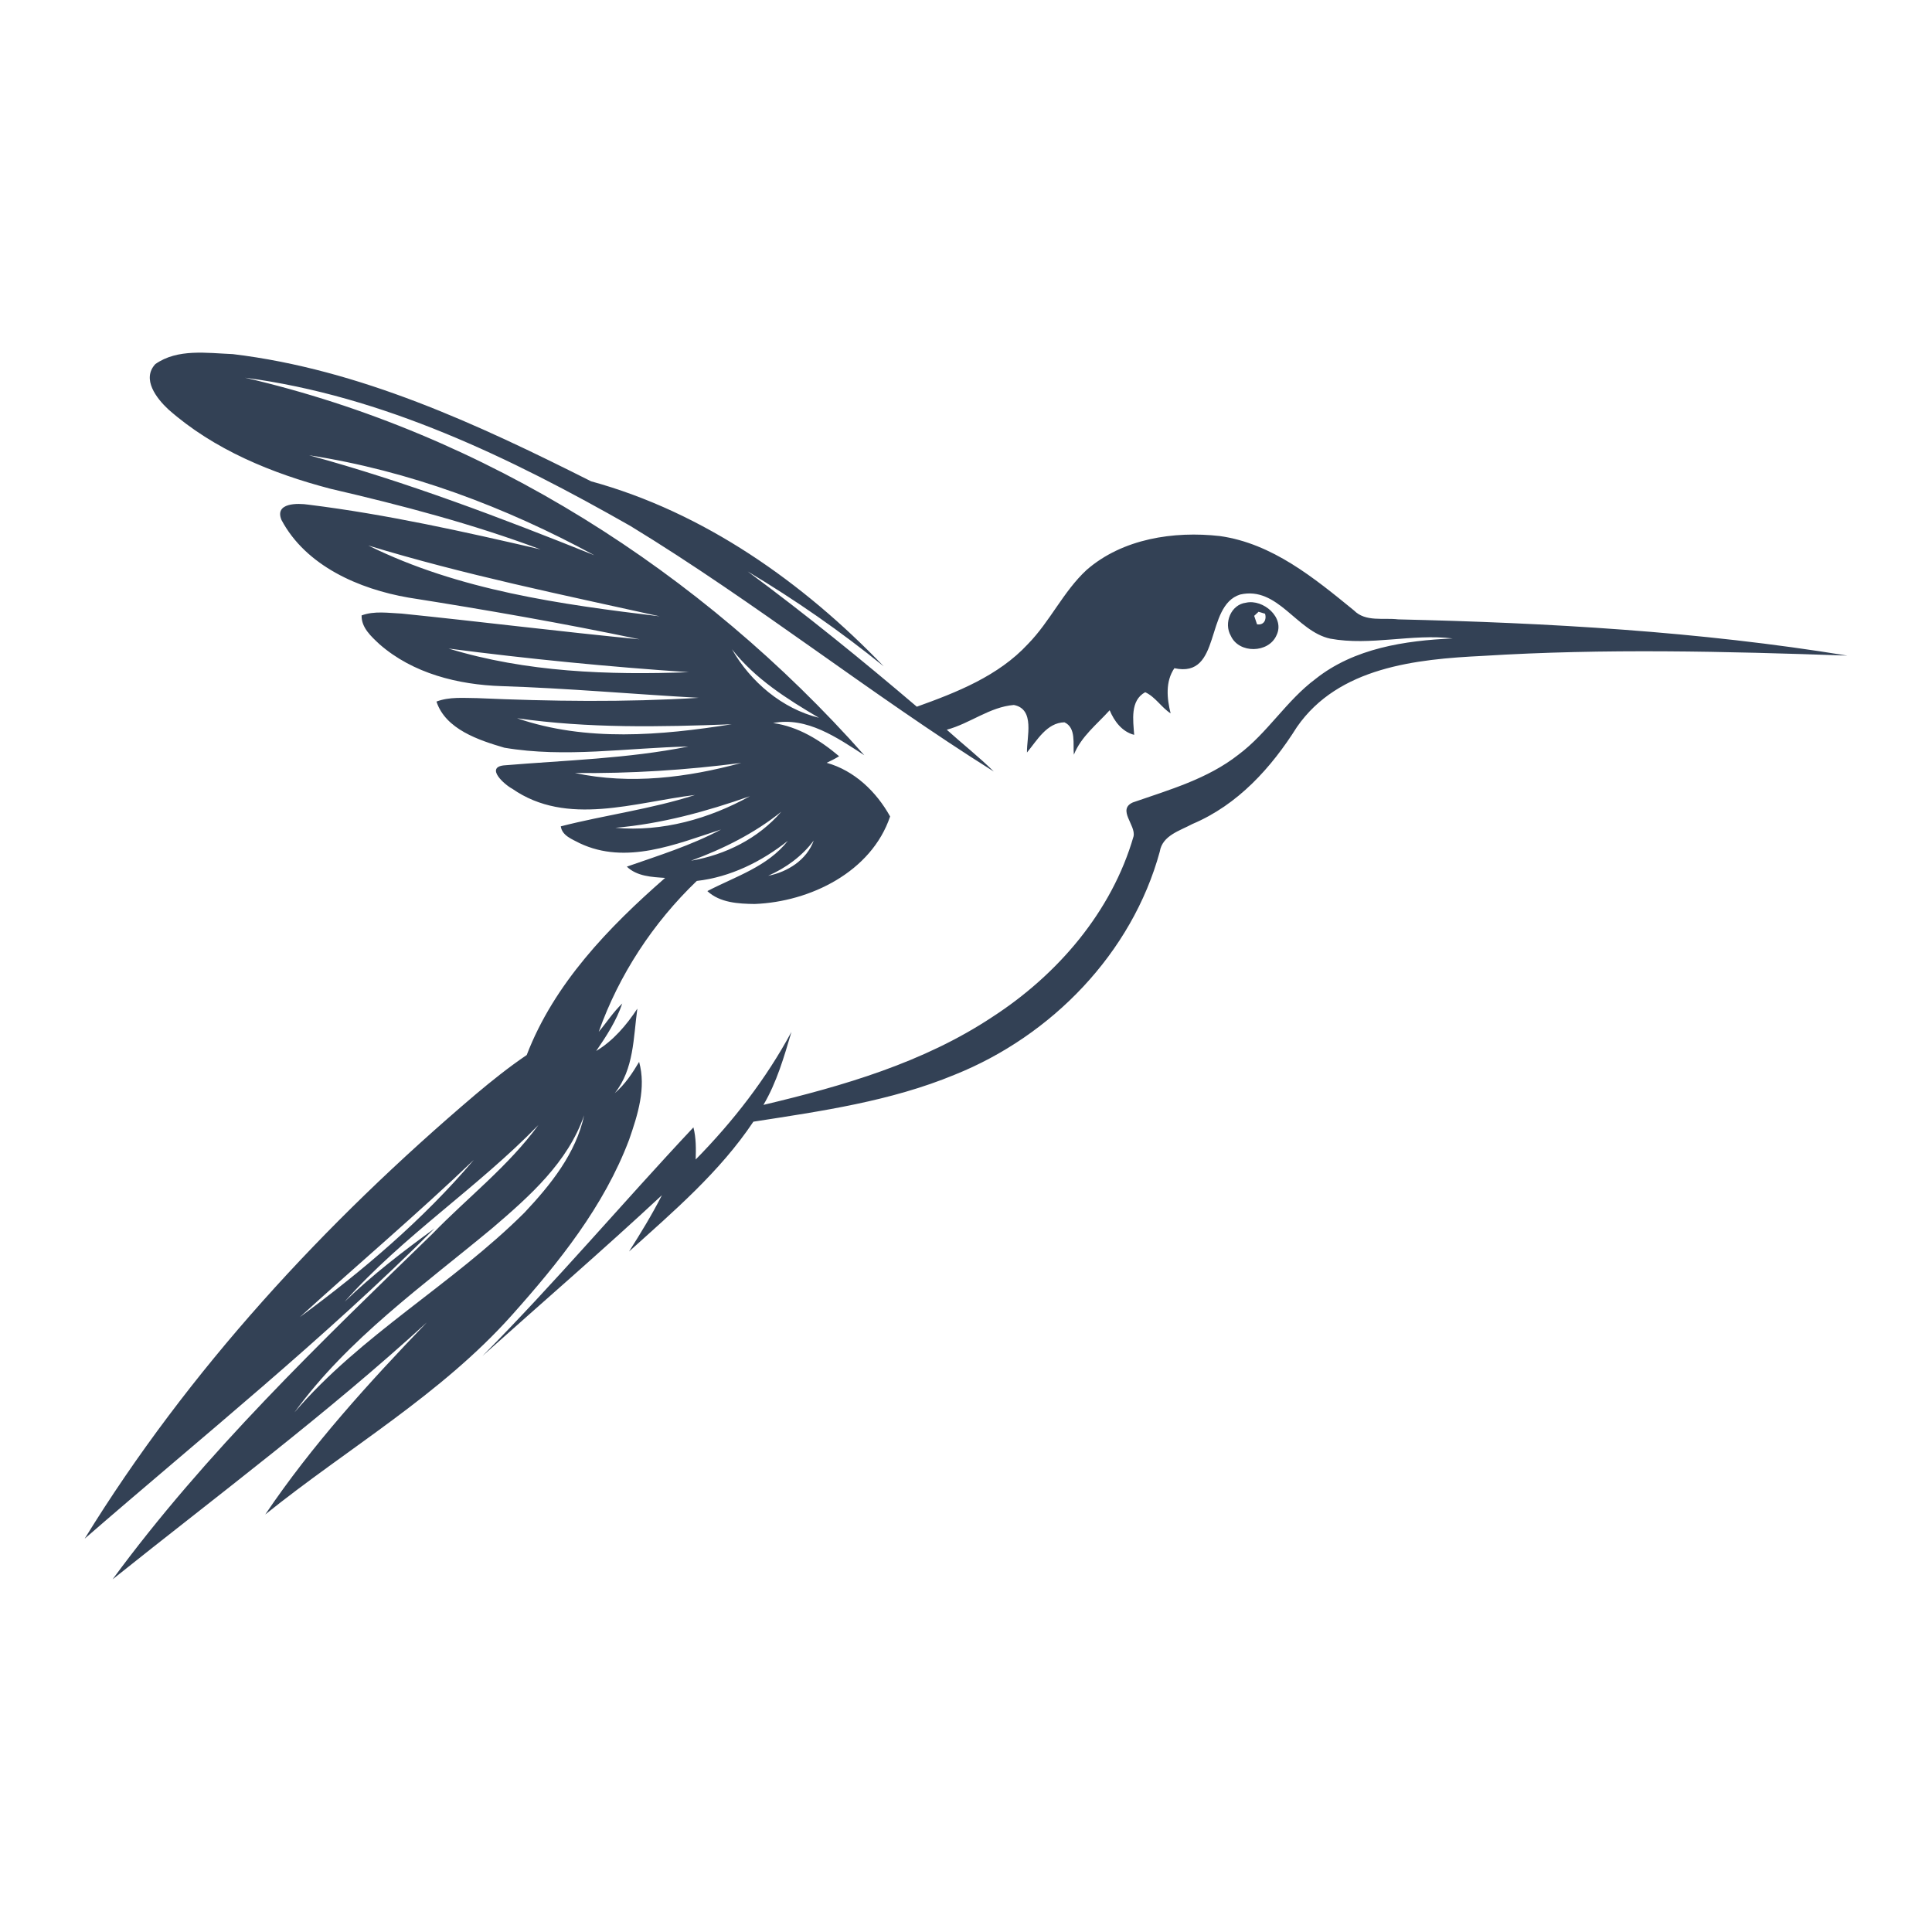
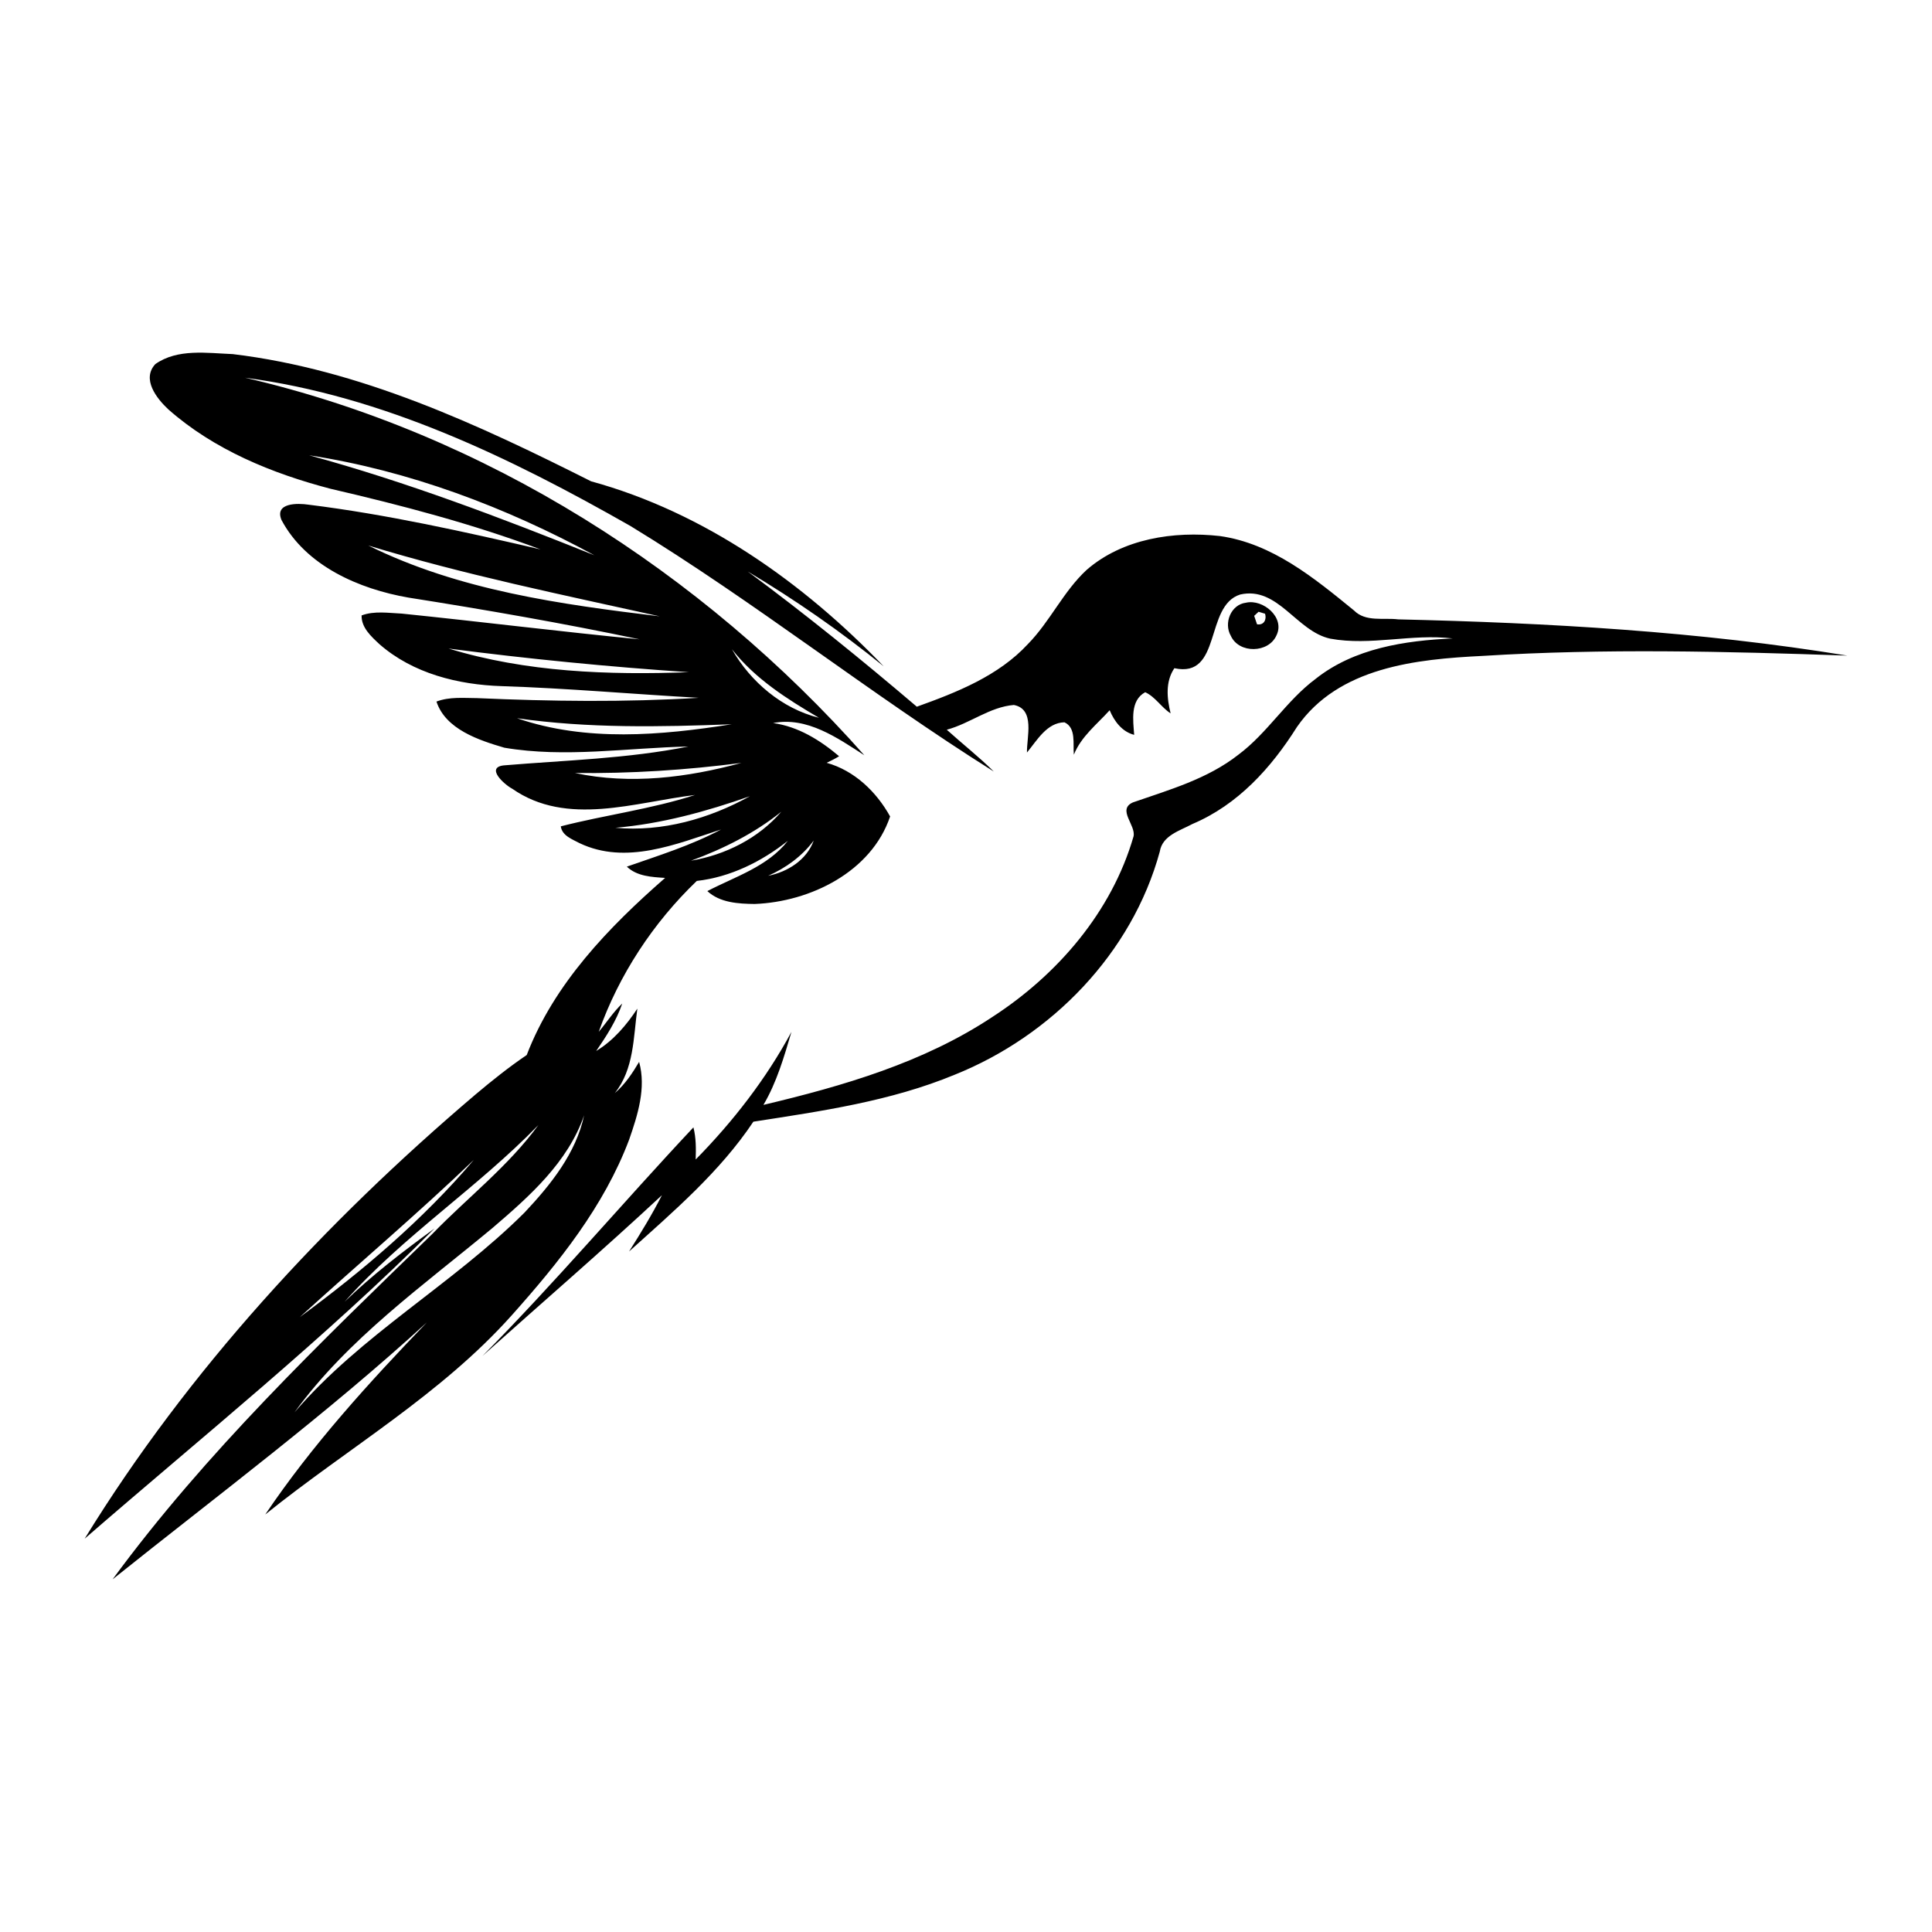
- <svg xmlns="http://www.w3.org/2000/svg" version="1.1" id="Layer_1" x="0px" y="0px" viewBox="0 0 1024 1024" style="color: #334155;" xml:space="preserve" fill="currentColor">
+ <svg xmlns="http://www.w3.org/2000/svg" version="1.1" id="Layer_1" x="0px" y="0px" viewBox="0 0 1024 1024" style="color: #334155;" xml:space="preserve" fill="">
  <g id="artwork_1_">
    <path d="M82.315,192.989c11.82-8.35,27.462-5.833,41.07-5.305c67.404,8.104,129.892,37.213,189.897,67.417   c59.958,16.465,112.473,53.69,155.119,98.089c-22.746-18.5-46.962-35.284-72.121-50.315c30.768,22.734,60.524,46.892,89.658,71.696   c21.193-7.609,43.222-16.289,58.853-33.179c11.784-11.995,18.771-27.885,31.144-39.329c19.077-16.595,46.187-20.687,70.614-17.947   c27.78,3.904,50.079,22.298,71.086,39.435c6.174,6.233,15.571,3.763,23.416,4.728c79.624,1.846,159.412,6.363,238.083,19.206   c-64.346-2.246-128.856-3.858-193.19,0.153c-35.389,1.729-76.53,5.928-98.547,37.695c-13.644,21.676-31.32,41.223-55.384,51.397   c-6.588,3.562-15.937,6.033-17.301,14.63c-14.727,53.902-57.314,97.654-108.698,118.259   c-33.943,14.067-70.638,19.301-106.71,24.898c-17.772,26.617-42.305,47.552-65.898,68.804c6.175-9.726,12.197-19.559,17.419-29.837   c-31.156,29.015-63.441,56.854-95.125,85.222c38.708-39.059,74.214-81.106,111.827-121.177c1.434,5.563,1.375,11.326,1.199,17.03   c19.816-20.147,37.342-42.729,50.761-67.639c-3.916,13.231-7.797,26.745-14.854,38.694c42.211-10.022,84.881-22.405,121.388-46.634   c34.531-22.382,63.24-55.701,74.779-95.677c1.352-5.938-8.81-14.185-0.377-17.995c19.312-6.704,39.576-12.432,55.948-25.299   c15.454-11.526,25.463-28.686,40.929-40.188c20.395-16.23,47.362-20.323,72.661-21.428c-21.63-2.646-43.493,4.058-64.922,0.105   c-17.947-3.893-27.687-27.932-47.716-23.393c-19.018,5.963-9.55,44.552-34.884,39.059c-4.833,7.138-3.951,15.995-1.987,23.934   c-4.963-3.199-8.032-8.702-13.467-11.208c-8.092,4.387-6.386,14.937-5.845,22.594c-6.435-1.636-10.574-7.222-12.996-13.044   c-6.752,7.504-15.113,13.902-18.973,23.558c-0.588-5.609,1.354-14.266-4.998-17.16c-9.362,0.201-14.514,9.598-19.854,16.008   c-0.188-8.163,4.447-22.982-6.95-25.194c-12.797,1.024-23.299,9.857-35.565,13.115c8.244,7.468,17.03,14.325,24.934,22.169   c-65.639-41.21-126.363-89.773-192.556-130.126c-63.463-36.153-131.15-68.991-204.305-78.612   C256.993,229.638,371.9,303.063,458.11,400.293c-14.291-9.22-30.38-20.558-48.351-17.065c13.302,1.847,24.923,9.079,34.99,17.595   c-2.117,1.317-4.351,2.41-6.598,3.481c14.702,4.117,26.357,15.313,33.626,28.439c-9.903,29.403-42.411,45.27-71.803,46.387   c-8.633-0.105-18.407-0.646-25.064-6.834c14.842-7.739,31.896-12.901,42.67-26.649c-13.925,11.043-30.474,19.251-48.268,21.263   c-23.087,22.136-41.247,49.738-51.973,79.977c4.198-4.975,7.715-10.514,12.467-15.007c-3.104,9.139-8.386,17.267-13.808,25.158   c9.056-5.469,16.055-13.691,21.805-22.44c-2.117,15.276-1.728,32.05-11.961,44.773c5.41-4.574,9.327-10.525,12.902-16.547   c3.835,13.843-0.753,28.133-5.292,41.223c-13.313,35.319-37.307,65.192-62.193,93.056   c-37.601,42.128-87.068,70.509-130.668,105.604c24.863-36.849,54.89-69.815,85.622-101.782   c-52.914,48.433-110.567,91.385-166.54,136.16c49.444-67.31,109.839-125.199,169.562-183.17   c18.642-19.229,40.212-35.801,56.113-57.607c-32.308,33.297-71.873,58.912-102.711,93.655c14.749-14.29,31.108-26.793,47.68-38.859   c-58.466,58.49-123.059,110.286-185.452,164.435c55.055-89.445,127.198-167.459,207.01-235.308   c8.798-7.41,17.795-14.608,27.298-21.054c14.489-37.766,43.398-67.675,73.354-93.866c-7.021-0.46-14.913-0.812-20.288-5.975   c16.866-5.893,34.084-11.245,49.95-19.688c-23.828,7.75-50.409,18.936-74.979,7.256c-3.88-2.081-9.303-3.94-9.974-8.927   c23.536-6.033,47.904-9.126,71.145-16.619c-31.779,3.787-67.863,16.913-96.878-3.306c-4.198-2.211-14.29-11.279-4.492-12.384   c32.625-2.729,65.674-3.552,97.83-9.997c-32.426,0.694-65.299,6.104-97.502,0.635c-13.619-3.988-31.202-9.797-36.001-24.463   c6.869-2.624,14.384-1.858,21.582-1.824c39.118,1.729,78.342,2.246,117.448-0.165c-34.825-1.94-69.58-5.068-104.452-6.186   c-23.087-0.74-47.057-6.692-64.792-22.229c-4.352-4.081-9.632-8.751-9.468-15.254c6.797-2.517,14.243-1.271,21.312-0.965   c42.034,4.305,83.963,9.551,126.021,13.632c-40.6-8.528-81.553-15.655-122.551-22.123c-26.099-4.528-54.268-16.749-67.239-41.117   c-3.835-9.245,8.621-8.985,14.384-8.116c41.423,5.151,82.27,14.29,122.905,23.688c-36.201-13.573-73.661-23.381-111.285-32.12   c-30.956-8.092-61.841-20.711-86.033-42.128C82.997,211.173,74.987,200.928,82.315,192.989 M163.844,241.305   c51.538,14.078,101.664,33.143,151.203,53.007C268.06,268.79,216.793,249.443,163.844,241.305 M195.199,289.126   c48.057,23.781,101.829,31.179,154.449,37.542C297.935,315.212,245.925,304.592,195.199,289.126 M237.763,343.744   c41.153,12.563,84.658,14.09,127.351,12.538C322.55,353.413,280.057,349.249,237.763,343.744 M387.931,344.085   c9.855,17.301,26.604,31.521,46.127,36.355C417.146,370.466,400.185,359.788,387.931,344.085 M274.036,380.676   c36.624,12.596,76.236,9.138,113.778,3.199C349.906,385.321,311.682,386.073,274.036,380.676 M304.685,409.702   c29.321,6.268,59.641,2.458,88.268-5.351C363.69,408.162,334.206,410.054,304.685,409.702 M326.162,438.741   c24.816,2.281,49.691-4.764,71.283-16.726C374.383,430.107,350.589,436.659,326.162,438.741 M366.243,456.195   c18.206-3.082,35.743-11.832,47.868-25.969C399.869,441.693,383.343,449.926,366.243,456.195 M407.149,464.181   c10.326-2.035,20.429-8.398,24.146-18.677C425.108,453.818,416.569,460.017,407.149,464.181 M261.215,650.702   c-36.742,30.579-76.789,58.818-105.134,97.877c35.331-41.188,83.716-67.803,121.905-105.863   c13.843-14.713,27.311-31.425,31.615-51.607C300.991,616.076,280.668,634.025,261.215,650.702 M158.881,698.123   c33.378-24.558,65.369-51.702,92.267-83.375C221.227,643.434,189.518,670.214,158.881,698.123z" />
    <path d="M660.403,319.446c9.046-2.07,20.818,7.857,16.161,17.289c-4.188,9.526-19.877,9.821-24.205,0.259   C648.479,330.302,652.382,320.41,660.403,319.446 M664.744,326.409c0.494,1.494,0.999,2.975,1.504,4.481   c3.6,0.623,5.212-2.447,4.27-5.599c-0.869-0.258-2.599-0.775-3.468-1.034C666.473,324.797,665.32,325.868,664.744,326.409z" />
  </g>
</svg>
